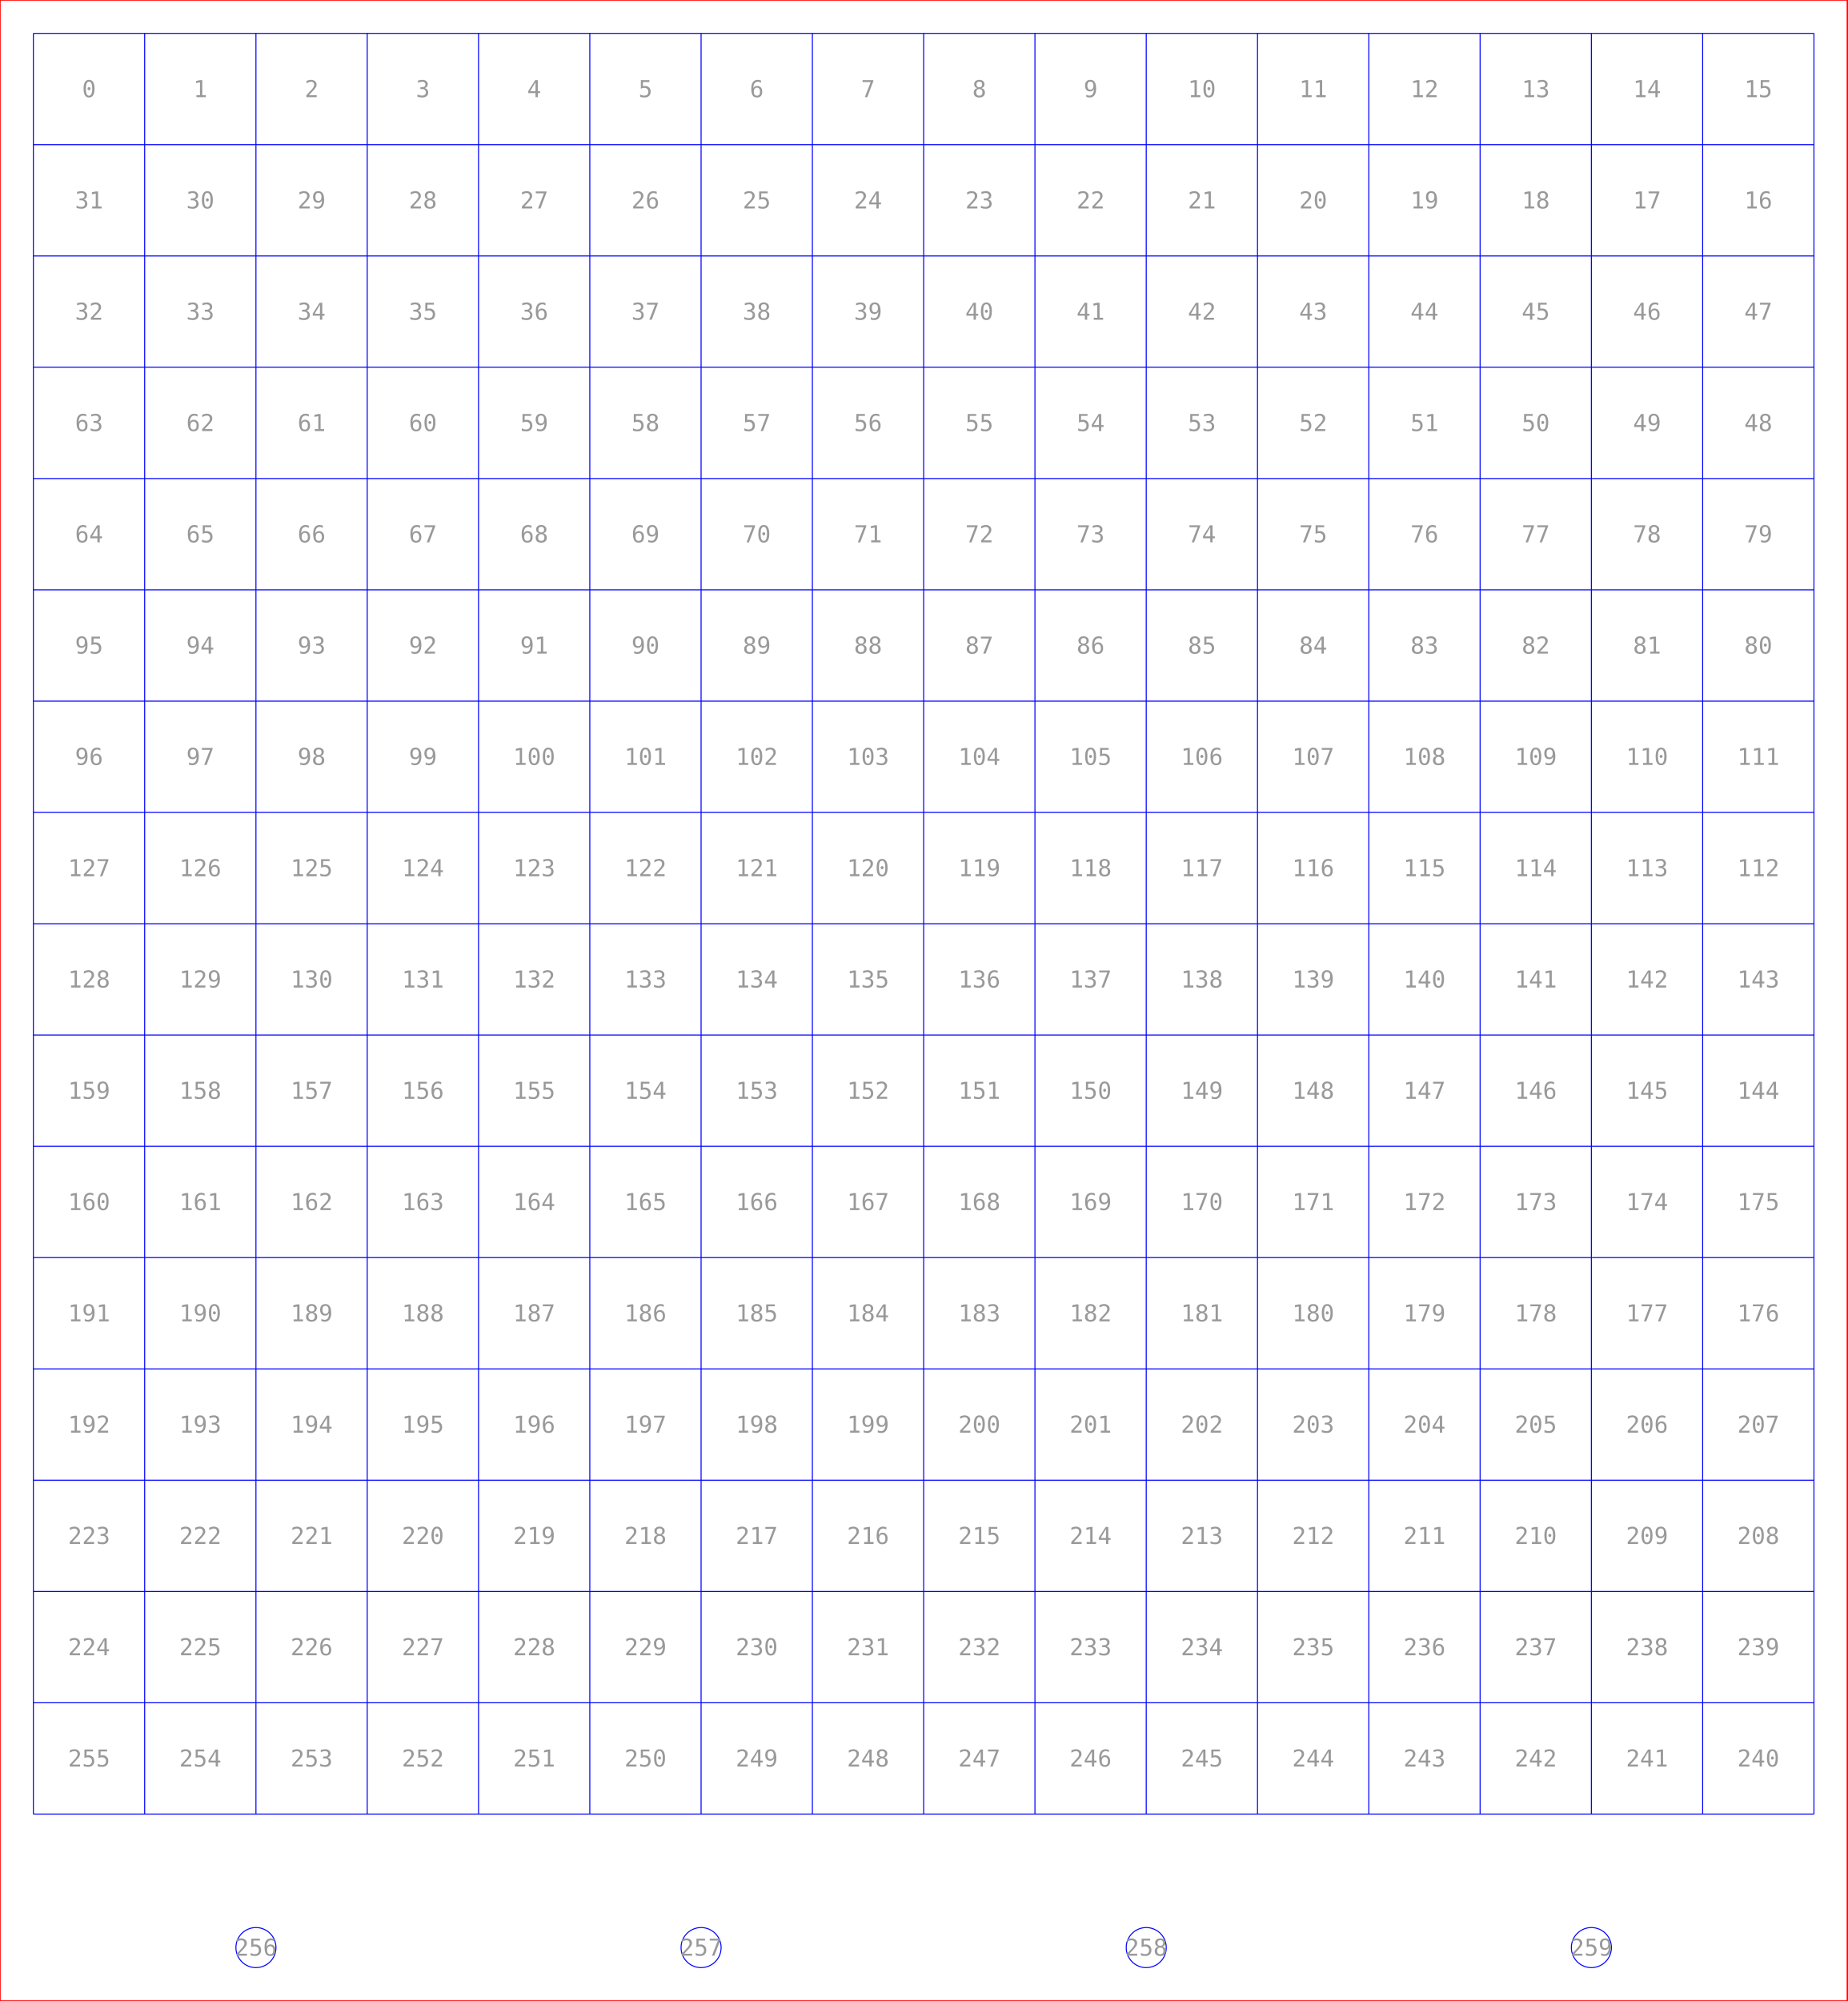
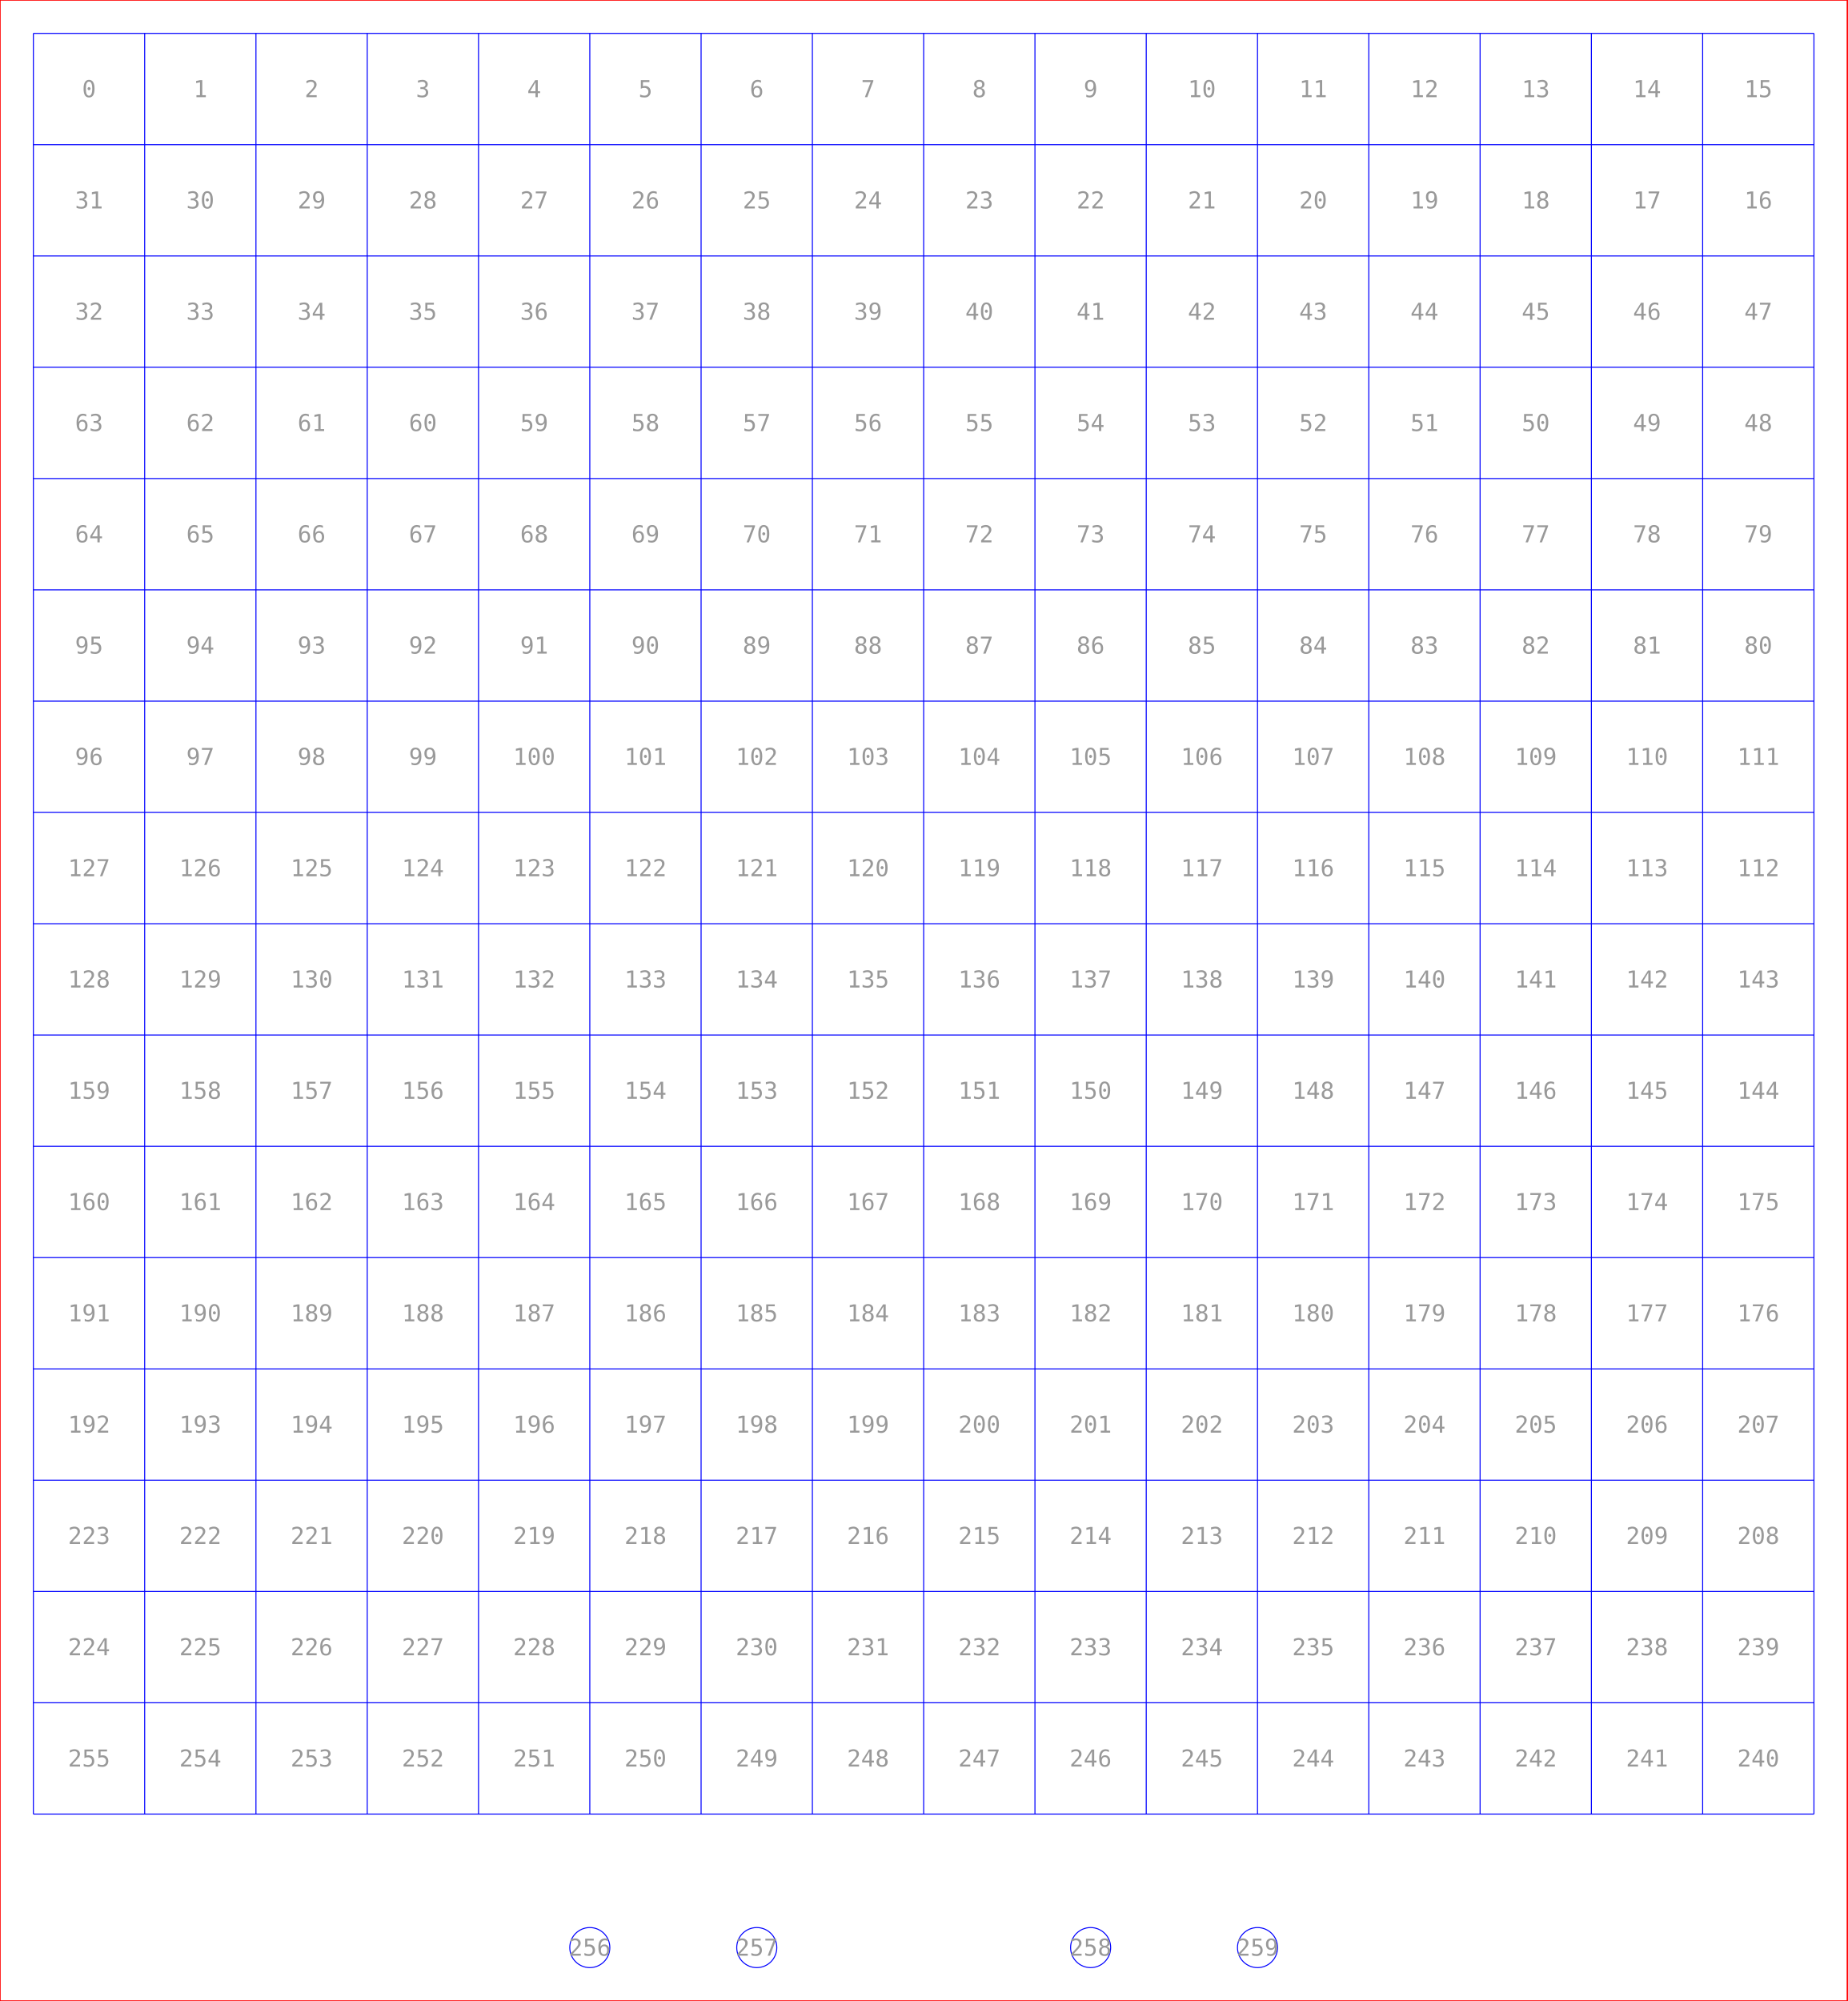
<svg xmlns="http://www.w3.org/2000/svg" width="276.72mm" height="299.72mm" viewBox="0 0 276.72 299.72">
  <rect width="276.72" height="299.72" fill="white" />
  <rect x="0" y="0" width="276.72" height="299.72" fill="none" stroke="red" stroke-width="0.2" />
  <line x1="5.0" y1="5.0" x2="271.72" y2="5.0" stroke="blue" stroke-width="0.15" />
  <line x1="5.0" y1="21.67" x2="271.72" y2="21.67" stroke="blue" stroke-width="0.15" />
  <line x1="5.0" y1="38.34" x2="271.72" y2="38.34" stroke="blue" stroke-width="0.15" />
  <line x1="5.0" y1="55.01" x2="271.72" y2="55.01" stroke="blue" stroke-width="0.15" />
  <line x1="5.0" y1="71.68" x2="271.72" y2="71.68" stroke="blue" stroke-width="0.15" />
  <line x1="5.0" y1="88.35" x2="271.72" y2="88.35" stroke="blue" stroke-width="0.15" />
  <line x1="5.0" y1="105.02" x2="271.72" y2="105.02" stroke="blue" stroke-width="0.15" />
  <line x1="5.0" y1="121.69" x2="271.72" y2="121.69" stroke="blue" stroke-width="0.15" />
  <line x1="5.0" y1="138.36" x2="271.72" y2="138.36" stroke="blue" stroke-width="0.15" />
  <line x1="5.0" y1="155.03" x2="271.72" y2="155.03" stroke="blue" stroke-width="0.15" />
  <line x1="5.0" y1="171.7" x2="271.72" y2="171.7" stroke="blue" stroke-width="0.15" />
  <line x1="5.0" y1="188.37" x2="271.72" y2="188.37" stroke="blue" stroke-width="0.15" />
  <line x1="5.0" y1="205.04" x2="271.72" y2="205.04" stroke="blue" stroke-width="0.15" />
  <line x1="5.0" y1="221.71" x2="271.72" y2="221.71" stroke="blue" stroke-width="0.15" />
  <line x1="5.0" y1="238.38" x2="271.72" y2="238.38" stroke="blue" stroke-width="0.15" />
  <line x1="5.0" y1="255.05" x2="271.72" y2="255.05" stroke="blue" stroke-width="0.15" />
  <line x1="5.0" y1="271.72" x2="271.72" y2="271.72" stroke="blue" stroke-width="0.15" />
  <line x1="5.0" y1="5.0" x2="5.0" y2="271.72" stroke="blue" stroke-width="0.15" />
  <line x1="21.67" y1="5.0" x2="21.67" y2="271.72" stroke="blue" stroke-width="0.15" />
  <line x1="38.34" y1="5.0" x2="38.34" y2="271.72" stroke="blue" stroke-width="0.15" />
  <line x1="55.01" y1="5.0" x2="55.01" y2="271.72" stroke="blue" stroke-width="0.15" />
  <line x1="71.68" y1="5.0" x2="71.68" y2="271.72" stroke="blue" stroke-width="0.15" />
  <line x1="88.35" y1="5.0" x2="88.35" y2="271.72" stroke="blue" stroke-width="0.15" />
  <line x1="105.02" y1="5.0" x2="105.02" y2="271.72" stroke="blue" stroke-width="0.15" />
  <line x1="121.69" y1="5.0" x2="121.69" y2="271.72" stroke="blue" stroke-width="0.15" />
  <line x1="138.36" y1="5.0" x2="138.36" y2="271.72" stroke="blue" stroke-width="0.15" />
  <line x1="155.03" y1="5.0" x2="155.03" y2="271.72" stroke="blue" stroke-width="0.15" />
  <line x1="171.7" y1="5.0" x2="171.7" y2="271.72" stroke="blue" stroke-width="0.15" />
  <line x1="188.37" y1="5.0" x2="188.37" y2="271.72" stroke="blue" stroke-width="0.15" />
  <line x1="205.04" y1="5.0" x2="205.04" y2="271.72" stroke="blue" stroke-width="0.15" />
  <line x1="221.71" y1="5.0" x2="221.71" y2="271.72" stroke="blue" stroke-width="0.15" />
  <line x1="238.38" y1="5.0" x2="238.38" y2="271.72" stroke="blue" stroke-width="0.15" />
  <line x1="255.05" y1="5.0" x2="255.05" y2="271.72" stroke="blue" stroke-width="0.15" />
  <line x1="271.72" y1="5.0" x2="271.72" y2="271.72" stroke="blue" stroke-width="0.15" />
  <text x="13.34" y="13.34" font-family="monospace" font-size="3.5" fill="#999" text-anchor="middle" dominant-baseline="central">0</text>
  <text x="30.01" y="13.34" font-family="monospace" font-size="3.5" fill="#999" text-anchor="middle" dominant-baseline="central">1</text>
  <text x="46.68" y="13.34" font-family="monospace" font-size="3.5" fill="#999" text-anchor="middle" dominant-baseline="central">2</text>
  <text x="63.35" y="13.34" font-family="monospace" font-size="3.5" fill="#999" text-anchor="middle" dominant-baseline="central">3</text>
  <text x="80.02" y="13.34" font-family="monospace" font-size="3.5" fill="#999" text-anchor="middle" dominant-baseline="central">4</text>
  <text x="96.69" y="13.34" font-family="monospace" font-size="3.5" fill="#999" text-anchor="middle" dominant-baseline="central">5</text>
  <text x="113.36" y="13.34" font-family="monospace" font-size="3.5" fill="#999" text-anchor="middle" dominant-baseline="central">6</text>
  <text x="130.03" y="13.34" font-family="monospace" font-size="3.5" fill="#999" text-anchor="middle" dominant-baseline="central">7</text>
  <text x="146.7" y="13.34" font-family="monospace" font-size="3.5" fill="#999" text-anchor="middle" dominant-baseline="central">8</text>
  <text x="163.37" y="13.34" font-family="monospace" font-size="3.5" fill="#999" text-anchor="middle" dominant-baseline="central">9</text>
  <text x="180.04" y="13.34" font-family="monospace" font-size="3.5" fill="#999" text-anchor="middle" dominant-baseline="central">10</text>
  <text x="196.71" y="13.34" font-family="monospace" font-size="3.5" fill="#999" text-anchor="middle" dominant-baseline="central">11</text>
  <text x="213.38" y="13.34" font-family="monospace" font-size="3.5" fill="#999" text-anchor="middle" dominant-baseline="central">12</text>
  <text x="230.05" y="13.34" font-family="monospace" font-size="3.5" fill="#999" text-anchor="middle" dominant-baseline="central">13</text>
  <text x="246.72" y="13.34" font-family="monospace" font-size="3.5" fill="#999" text-anchor="middle" dominant-baseline="central">14</text>
  <text x="263.39" y="13.34" font-family="monospace" font-size="3.5" fill="#999" text-anchor="middle" dominant-baseline="central">15</text>
  <text x="13.34" y="30.01" font-family="monospace" font-size="3.5" fill="#999" text-anchor="middle" dominant-baseline="central">31</text>
  <text x="30.01" y="30.01" font-family="monospace" font-size="3.5" fill="#999" text-anchor="middle" dominant-baseline="central">30</text>
  <text x="46.68" y="30.01" font-family="monospace" font-size="3.5" fill="#999" text-anchor="middle" dominant-baseline="central">29</text>
  <text x="63.35" y="30.01" font-family="monospace" font-size="3.5" fill="#999" text-anchor="middle" dominant-baseline="central">28</text>
  <text x="80.02" y="30.01" font-family="monospace" font-size="3.5" fill="#999" text-anchor="middle" dominant-baseline="central">27</text>
  <text x="96.69" y="30.01" font-family="monospace" font-size="3.5" fill="#999" text-anchor="middle" dominant-baseline="central">26</text>
  <text x="113.36" y="30.01" font-family="monospace" font-size="3.5" fill="#999" text-anchor="middle" dominant-baseline="central">25</text>
  <text x="130.03" y="30.01" font-family="monospace" font-size="3.5" fill="#999" text-anchor="middle" dominant-baseline="central">24</text>
  <text x="146.7" y="30.01" font-family="monospace" font-size="3.5" fill="#999" text-anchor="middle" dominant-baseline="central">23</text>
  <text x="163.37" y="30.01" font-family="monospace" font-size="3.5" fill="#999" text-anchor="middle" dominant-baseline="central">22</text>
  <text x="180.04" y="30.01" font-family="monospace" font-size="3.5" fill="#999" text-anchor="middle" dominant-baseline="central">21</text>
  <text x="196.71" y="30.01" font-family="monospace" font-size="3.5" fill="#999" text-anchor="middle" dominant-baseline="central">20</text>
  <text x="213.38" y="30.01" font-family="monospace" font-size="3.5" fill="#999" text-anchor="middle" dominant-baseline="central">19</text>
  <text x="230.05" y="30.01" font-family="monospace" font-size="3.5" fill="#999" text-anchor="middle" dominant-baseline="central">18</text>
  <text x="246.72" y="30.01" font-family="monospace" font-size="3.5" fill="#999" text-anchor="middle" dominant-baseline="central">17</text>
  <text x="263.39" y="30.01" font-family="monospace" font-size="3.5" fill="#999" text-anchor="middle" dominant-baseline="central">16</text>
  <text x="13.34" y="46.68" font-family="monospace" font-size="3.5" fill="#999" text-anchor="middle" dominant-baseline="central">32</text>
  <text x="30.01" y="46.68" font-family="monospace" font-size="3.5" fill="#999" text-anchor="middle" dominant-baseline="central">33</text>
  <text x="46.68" y="46.68" font-family="monospace" font-size="3.5" fill="#999" text-anchor="middle" dominant-baseline="central">34</text>
  <text x="63.35" y="46.68" font-family="monospace" font-size="3.5" fill="#999" text-anchor="middle" dominant-baseline="central">35</text>
  <text x="80.02" y="46.68" font-family="monospace" font-size="3.5" fill="#999" text-anchor="middle" dominant-baseline="central">36</text>
  <text x="96.69" y="46.68" font-family="monospace" font-size="3.5" fill="#999" text-anchor="middle" dominant-baseline="central">37</text>
  <text x="113.36" y="46.68" font-family="monospace" font-size="3.5" fill="#999" text-anchor="middle" dominant-baseline="central">38</text>
  <text x="130.03" y="46.68" font-family="monospace" font-size="3.5" fill="#999" text-anchor="middle" dominant-baseline="central">39</text>
  <text x="146.7" y="46.68" font-family="monospace" font-size="3.5" fill="#999" text-anchor="middle" dominant-baseline="central">40</text>
  <text x="163.37" y="46.68" font-family="monospace" font-size="3.5" fill="#999" text-anchor="middle" dominant-baseline="central">41</text>
  <text x="180.04" y="46.68" font-family="monospace" font-size="3.5" fill="#999" text-anchor="middle" dominant-baseline="central">42</text>
  <text x="196.71" y="46.68" font-family="monospace" font-size="3.5" fill="#999" text-anchor="middle" dominant-baseline="central">43</text>
  <text x="213.38" y="46.68" font-family="monospace" font-size="3.5" fill="#999" text-anchor="middle" dominant-baseline="central">44</text>
  <text x="230.05" y="46.68" font-family="monospace" font-size="3.5" fill="#999" text-anchor="middle" dominant-baseline="central">45</text>
  <text x="246.72" y="46.68" font-family="monospace" font-size="3.5" fill="#999" text-anchor="middle" dominant-baseline="central">46</text>
  <text x="263.39" y="46.68" font-family="monospace" font-size="3.5" fill="#999" text-anchor="middle" dominant-baseline="central">47</text>
  <text x="13.34" y="63.35" font-family="monospace" font-size="3.5" fill="#999" text-anchor="middle" dominant-baseline="central">63</text>
  <text x="30.01" y="63.35" font-family="monospace" font-size="3.5" fill="#999" text-anchor="middle" dominant-baseline="central">62</text>
  <text x="46.68" y="63.35" font-family="monospace" font-size="3.5" fill="#999" text-anchor="middle" dominant-baseline="central">61</text>
  <text x="63.35" y="63.35" font-family="monospace" font-size="3.5" fill="#999" text-anchor="middle" dominant-baseline="central">60</text>
  <text x="80.02" y="63.35" font-family="monospace" font-size="3.5" fill="#999" text-anchor="middle" dominant-baseline="central">59</text>
  <text x="96.69" y="63.35" font-family="monospace" font-size="3.5" fill="#999" text-anchor="middle" dominant-baseline="central">58</text>
  <text x="113.36" y="63.35" font-family="monospace" font-size="3.5" fill="#999" text-anchor="middle" dominant-baseline="central">57</text>
  <text x="130.03" y="63.35" font-family="monospace" font-size="3.5" fill="#999" text-anchor="middle" dominant-baseline="central">56</text>
  <text x="146.7" y="63.35" font-family="monospace" font-size="3.5" fill="#999" text-anchor="middle" dominant-baseline="central">55</text>
  <text x="163.37" y="63.35" font-family="monospace" font-size="3.5" fill="#999" text-anchor="middle" dominant-baseline="central">54</text>
  <text x="180.04" y="63.35" font-family="monospace" font-size="3.5" fill="#999" text-anchor="middle" dominant-baseline="central">53</text>
  <text x="196.71" y="63.35" font-family="monospace" font-size="3.5" fill="#999" text-anchor="middle" dominant-baseline="central">52</text>
  <text x="213.38" y="63.35" font-family="monospace" font-size="3.5" fill="#999" text-anchor="middle" dominant-baseline="central">51</text>
  <text x="230.05" y="63.35" font-family="monospace" font-size="3.5" fill="#999" text-anchor="middle" dominant-baseline="central">50</text>
  <text x="246.72" y="63.35" font-family="monospace" font-size="3.5" fill="#999" text-anchor="middle" dominant-baseline="central">49</text>
  <text x="263.39" y="63.35" font-family="monospace" font-size="3.5" fill="#999" text-anchor="middle" dominant-baseline="central">48</text>
  <text x="13.34" y="80.02" font-family="monospace" font-size="3.5" fill="#999" text-anchor="middle" dominant-baseline="central">64</text>
  <text x="30.01" y="80.02" font-family="monospace" font-size="3.5" fill="#999" text-anchor="middle" dominant-baseline="central">65</text>
  <text x="46.68" y="80.02" font-family="monospace" font-size="3.5" fill="#999" text-anchor="middle" dominant-baseline="central">66</text>
  <text x="63.35" y="80.02" font-family="monospace" font-size="3.5" fill="#999" text-anchor="middle" dominant-baseline="central">67</text>
  <text x="80.02" y="80.02" font-family="monospace" font-size="3.5" fill="#999" text-anchor="middle" dominant-baseline="central">68</text>
  <text x="96.69" y="80.02" font-family="monospace" font-size="3.5" fill="#999" text-anchor="middle" dominant-baseline="central">69</text>
  <text x="113.36" y="80.02" font-family="monospace" font-size="3.5" fill="#999" text-anchor="middle" dominant-baseline="central">70</text>
  <text x="130.03" y="80.02" font-family="monospace" font-size="3.5" fill="#999" text-anchor="middle" dominant-baseline="central">71</text>
  <text x="146.7" y="80.02" font-family="monospace" font-size="3.5" fill="#999" text-anchor="middle" dominant-baseline="central">72</text>
  <text x="163.37" y="80.02" font-family="monospace" font-size="3.5" fill="#999" text-anchor="middle" dominant-baseline="central">73</text>
  <text x="180.04" y="80.02" font-family="monospace" font-size="3.5" fill="#999" text-anchor="middle" dominant-baseline="central">74</text>
  <text x="196.71" y="80.02" font-family="monospace" font-size="3.5" fill="#999" text-anchor="middle" dominant-baseline="central">75</text>
  <text x="213.38" y="80.02" font-family="monospace" font-size="3.5" fill="#999" text-anchor="middle" dominant-baseline="central">76</text>
  <text x="230.05" y="80.02" font-family="monospace" font-size="3.5" fill="#999" text-anchor="middle" dominant-baseline="central">77</text>
  <text x="246.72" y="80.02" font-family="monospace" font-size="3.5" fill="#999" text-anchor="middle" dominant-baseline="central">78</text>
  <text x="263.39" y="80.02" font-family="monospace" font-size="3.5" fill="#999" text-anchor="middle" dominant-baseline="central">79</text>
  <text x="13.34" y="96.69" font-family="monospace" font-size="3.5" fill="#999" text-anchor="middle" dominant-baseline="central">95</text>
  <text x="30.01" y="96.69" font-family="monospace" font-size="3.5" fill="#999" text-anchor="middle" dominant-baseline="central">94</text>
  <text x="46.68" y="96.69" font-family="monospace" font-size="3.5" fill="#999" text-anchor="middle" dominant-baseline="central">93</text>
  <text x="63.35" y="96.69" font-family="monospace" font-size="3.5" fill="#999" text-anchor="middle" dominant-baseline="central">92</text>
  <text x="80.02" y="96.69" font-family="monospace" font-size="3.5" fill="#999" text-anchor="middle" dominant-baseline="central">91</text>
  <text x="96.69" y="96.69" font-family="monospace" font-size="3.5" fill="#999" text-anchor="middle" dominant-baseline="central">90</text>
  <text x="113.36" y="96.69" font-family="monospace" font-size="3.5" fill="#999" text-anchor="middle" dominant-baseline="central">89</text>
  <text x="130.03" y="96.69" font-family="monospace" font-size="3.5" fill="#999" text-anchor="middle" dominant-baseline="central">88</text>
  <text x="146.7" y="96.69" font-family="monospace" font-size="3.5" fill="#999" text-anchor="middle" dominant-baseline="central">87</text>
  <text x="163.37" y="96.69" font-family="monospace" font-size="3.5" fill="#999" text-anchor="middle" dominant-baseline="central">86</text>
  <text x="180.04" y="96.69" font-family="monospace" font-size="3.5" fill="#999" text-anchor="middle" dominant-baseline="central">85</text>
  <text x="196.71" y="96.69" font-family="monospace" font-size="3.5" fill="#999" text-anchor="middle" dominant-baseline="central">84</text>
  <text x="213.38" y="96.69" font-family="monospace" font-size="3.5" fill="#999" text-anchor="middle" dominant-baseline="central">83</text>
  <text x="230.05" y="96.69" font-family="monospace" font-size="3.5" fill="#999" text-anchor="middle" dominant-baseline="central">82</text>
  <text x="246.72" y="96.69" font-family="monospace" font-size="3.5" fill="#999" text-anchor="middle" dominant-baseline="central">81</text>
  <text x="263.39" y="96.69" font-family="monospace" font-size="3.5" fill="#999" text-anchor="middle" dominant-baseline="central">80</text>
  <text x="13.34" y="113.36" font-family="monospace" font-size="3.5" fill="#999" text-anchor="middle" dominant-baseline="central">96</text>
  <text x="30.01" y="113.36" font-family="monospace" font-size="3.5" fill="#999" text-anchor="middle" dominant-baseline="central">97</text>
  <text x="46.68" y="113.36" font-family="monospace" font-size="3.5" fill="#999" text-anchor="middle" dominant-baseline="central">98</text>
  <text x="63.35" y="113.36" font-family="monospace" font-size="3.5" fill="#999" text-anchor="middle" dominant-baseline="central">99</text>
  <text x="80.02" y="113.36" font-family="monospace" font-size="3.5" fill="#999" text-anchor="middle" dominant-baseline="central">100</text>
  <text x="96.69" y="113.36" font-family="monospace" font-size="3.5" fill="#999" text-anchor="middle" dominant-baseline="central">101</text>
  <text x="113.36" y="113.36" font-family="monospace" font-size="3.5" fill="#999" text-anchor="middle" dominant-baseline="central">102</text>
  <text x="130.03" y="113.36" font-family="monospace" font-size="3.5" fill="#999" text-anchor="middle" dominant-baseline="central">103</text>
  <text x="146.7" y="113.36" font-family="monospace" font-size="3.5" fill="#999" text-anchor="middle" dominant-baseline="central">104</text>
  <text x="163.37" y="113.36" font-family="monospace" font-size="3.5" fill="#999" text-anchor="middle" dominant-baseline="central">105</text>
  <text x="180.04" y="113.36" font-family="monospace" font-size="3.5" fill="#999" text-anchor="middle" dominant-baseline="central">106</text>
  <text x="196.71" y="113.36" font-family="monospace" font-size="3.5" fill="#999" text-anchor="middle" dominant-baseline="central">107</text>
  <text x="213.38" y="113.36" font-family="monospace" font-size="3.5" fill="#999" text-anchor="middle" dominant-baseline="central">108</text>
  <text x="230.05" y="113.36" font-family="monospace" font-size="3.5" fill="#999" text-anchor="middle" dominant-baseline="central">109</text>
  <text x="246.72" y="113.36" font-family="monospace" font-size="3.5" fill="#999" text-anchor="middle" dominant-baseline="central">110</text>
  <text x="263.39" y="113.36" font-family="monospace" font-size="3.5" fill="#999" text-anchor="middle" dominant-baseline="central">111</text>
  <text x="13.34" y="130.03" font-family="monospace" font-size="3.5" fill="#999" text-anchor="middle" dominant-baseline="central">127</text>
  <text x="30.01" y="130.03" font-family="monospace" font-size="3.5" fill="#999" text-anchor="middle" dominant-baseline="central">126</text>
  <text x="46.68" y="130.03" font-family="monospace" font-size="3.5" fill="#999" text-anchor="middle" dominant-baseline="central">125</text>
  <text x="63.35" y="130.03" font-family="monospace" font-size="3.5" fill="#999" text-anchor="middle" dominant-baseline="central">124</text>
  <text x="80.02" y="130.03" font-family="monospace" font-size="3.5" fill="#999" text-anchor="middle" dominant-baseline="central">123</text>
  <text x="96.69" y="130.03" font-family="monospace" font-size="3.5" fill="#999" text-anchor="middle" dominant-baseline="central">122</text>
  <text x="113.36" y="130.03" font-family="monospace" font-size="3.5" fill="#999" text-anchor="middle" dominant-baseline="central">121</text>
  <text x="130.03" y="130.03" font-family="monospace" font-size="3.5" fill="#999" text-anchor="middle" dominant-baseline="central">120</text>
  <text x="146.7" y="130.03" font-family="monospace" font-size="3.5" fill="#999" text-anchor="middle" dominant-baseline="central">119</text>
  <text x="163.37" y="130.03" font-family="monospace" font-size="3.5" fill="#999" text-anchor="middle" dominant-baseline="central">118</text>
  <text x="180.04" y="130.03" font-family="monospace" font-size="3.5" fill="#999" text-anchor="middle" dominant-baseline="central">117</text>
  <text x="196.71" y="130.03" font-family="monospace" font-size="3.5" fill="#999" text-anchor="middle" dominant-baseline="central">116</text>
  <text x="213.38" y="130.03" font-family="monospace" font-size="3.5" fill="#999" text-anchor="middle" dominant-baseline="central">115</text>
  <text x="230.05" y="130.03" font-family="monospace" font-size="3.5" fill="#999" text-anchor="middle" dominant-baseline="central">114</text>
  <text x="246.72" y="130.03" font-family="monospace" font-size="3.5" fill="#999" text-anchor="middle" dominant-baseline="central">113</text>
  <text x="263.39" y="130.03" font-family="monospace" font-size="3.5" fill="#999" text-anchor="middle" dominant-baseline="central">112</text>
  <text x="13.34" y="146.7" font-family="monospace" font-size="3.5" fill="#999" text-anchor="middle" dominant-baseline="central">128</text>
  <text x="30.01" y="146.7" font-family="monospace" font-size="3.5" fill="#999" text-anchor="middle" dominant-baseline="central">129</text>
  <text x="46.68" y="146.7" font-family="monospace" font-size="3.5" fill="#999" text-anchor="middle" dominant-baseline="central">130</text>
  <text x="63.35" y="146.7" font-family="monospace" font-size="3.5" fill="#999" text-anchor="middle" dominant-baseline="central">131</text>
  <text x="80.02" y="146.7" font-family="monospace" font-size="3.5" fill="#999" text-anchor="middle" dominant-baseline="central">132</text>
  <text x="96.69" y="146.7" font-family="monospace" font-size="3.5" fill="#999" text-anchor="middle" dominant-baseline="central">133</text>
  <text x="113.36" y="146.7" font-family="monospace" font-size="3.5" fill="#999" text-anchor="middle" dominant-baseline="central">134</text>
  <text x="130.03" y="146.7" font-family="monospace" font-size="3.5" fill="#999" text-anchor="middle" dominant-baseline="central">135</text>
  <text x="146.7" y="146.7" font-family="monospace" font-size="3.5" fill="#999" text-anchor="middle" dominant-baseline="central">136</text>
  <text x="163.37" y="146.7" font-family="monospace" font-size="3.5" fill="#999" text-anchor="middle" dominant-baseline="central">137</text>
  <text x="180.04" y="146.7" font-family="monospace" font-size="3.5" fill="#999" text-anchor="middle" dominant-baseline="central">138</text>
  <text x="196.71" y="146.7" font-family="monospace" font-size="3.5" fill="#999" text-anchor="middle" dominant-baseline="central">139</text>
  <text x="213.38" y="146.7" font-family="monospace" font-size="3.5" fill="#999" text-anchor="middle" dominant-baseline="central">140</text>
  <text x="230.05" y="146.7" font-family="monospace" font-size="3.5" fill="#999" text-anchor="middle" dominant-baseline="central">141</text>
  <text x="246.72" y="146.7" font-family="monospace" font-size="3.5" fill="#999" text-anchor="middle" dominant-baseline="central">142</text>
  <text x="263.39" y="146.7" font-family="monospace" font-size="3.5" fill="#999" text-anchor="middle" dominant-baseline="central">143</text>
  <text x="13.34" y="163.37" font-family="monospace" font-size="3.5" fill="#999" text-anchor="middle" dominant-baseline="central">159</text>
  <text x="30.01" y="163.37" font-family="monospace" font-size="3.5" fill="#999" text-anchor="middle" dominant-baseline="central">158</text>
  <text x="46.68" y="163.37" font-family="monospace" font-size="3.5" fill="#999" text-anchor="middle" dominant-baseline="central">157</text>
  <text x="63.35" y="163.37" font-family="monospace" font-size="3.5" fill="#999" text-anchor="middle" dominant-baseline="central">156</text>
  <text x="80.02" y="163.37" font-family="monospace" font-size="3.5" fill="#999" text-anchor="middle" dominant-baseline="central">155</text>
  <text x="96.69" y="163.37" font-family="monospace" font-size="3.5" fill="#999" text-anchor="middle" dominant-baseline="central">154</text>
  <text x="113.36" y="163.37" font-family="monospace" font-size="3.5" fill="#999" text-anchor="middle" dominant-baseline="central">153</text>
  <text x="130.03" y="163.37" font-family="monospace" font-size="3.5" fill="#999" text-anchor="middle" dominant-baseline="central">152</text>
  <text x="146.7" y="163.37" font-family="monospace" font-size="3.5" fill="#999" text-anchor="middle" dominant-baseline="central">151</text>
  <text x="163.37" y="163.37" font-family="monospace" font-size="3.5" fill="#999" text-anchor="middle" dominant-baseline="central">150</text>
  <text x="180.04" y="163.37" font-family="monospace" font-size="3.5" fill="#999" text-anchor="middle" dominant-baseline="central">149</text>
  <text x="196.71" y="163.37" font-family="monospace" font-size="3.5" fill="#999" text-anchor="middle" dominant-baseline="central">148</text>
  <text x="213.38" y="163.37" font-family="monospace" font-size="3.5" fill="#999" text-anchor="middle" dominant-baseline="central">147</text>
  <text x="230.05" y="163.37" font-family="monospace" font-size="3.5" fill="#999" text-anchor="middle" dominant-baseline="central">146</text>
  <text x="246.72" y="163.37" font-family="monospace" font-size="3.5" fill="#999" text-anchor="middle" dominant-baseline="central">145</text>
  <text x="263.39" y="163.37" font-family="monospace" font-size="3.5" fill="#999" text-anchor="middle" dominant-baseline="central">144</text>
  <text x="13.34" y="180.04" font-family="monospace" font-size="3.5" fill="#999" text-anchor="middle" dominant-baseline="central">160</text>
  <text x="30.01" y="180.04" font-family="monospace" font-size="3.5" fill="#999" text-anchor="middle" dominant-baseline="central">161</text>
  <text x="46.68" y="180.04" font-family="monospace" font-size="3.5" fill="#999" text-anchor="middle" dominant-baseline="central">162</text>
  <text x="63.35" y="180.04" font-family="monospace" font-size="3.5" fill="#999" text-anchor="middle" dominant-baseline="central">163</text>
  <text x="80.02" y="180.04" font-family="monospace" font-size="3.5" fill="#999" text-anchor="middle" dominant-baseline="central">164</text>
  <text x="96.69" y="180.04" font-family="monospace" font-size="3.5" fill="#999" text-anchor="middle" dominant-baseline="central">165</text>
  <text x="113.36" y="180.04" font-family="monospace" font-size="3.5" fill="#999" text-anchor="middle" dominant-baseline="central">166</text>
  <text x="130.03" y="180.04" font-family="monospace" font-size="3.5" fill="#999" text-anchor="middle" dominant-baseline="central">167</text>
  <text x="146.7" y="180.04" font-family="monospace" font-size="3.5" fill="#999" text-anchor="middle" dominant-baseline="central">168</text>
  <text x="163.37" y="180.04" font-family="monospace" font-size="3.5" fill="#999" text-anchor="middle" dominant-baseline="central">169</text>
  <text x="180.04" y="180.04" font-family="monospace" font-size="3.5" fill="#999" text-anchor="middle" dominant-baseline="central">170</text>
  <text x="196.71" y="180.04" font-family="monospace" font-size="3.5" fill="#999" text-anchor="middle" dominant-baseline="central">171</text>
  <text x="213.38" y="180.04" font-family="monospace" font-size="3.5" fill="#999" text-anchor="middle" dominant-baseline="central">172</text>
  <text x="230.05" y="180.04" font-family="monospace" font-size="3.5" fill="#999" text-anchor="middle" dominant-baseline="central">173</text>
  <text x="246.72" y="180.04" font-family="monospace" font-size="3.5" fill="#999" text-anchor="middle" dominant-baseline="central">174</text>
  <text x="263.39" y="180.04" font-family="monospace" font-size="3.5" fill="#999" text-anchor="middle" dominant-baseline="central">175</text>
  <text x="13.34" y="196.71" font-family="monospace" font-size="3.5" fill="#999" text-anchor="middle" dominant-baseline="central">191</text>
  <text x="30.01" y="196.71" font-family="monospace" font-size="3.5" fill="#999" text-anchor="middle" dominant-baseline="central">190</text>
  <text x="46.68" y="196.71" font-family="monospace" font-size="3.5" fill="#999" text-anchor="middle" dominant-baseline="central">189</text>
  <text x="63.35" y="196.71" font-family="monospace" font-size="3.5" fill="#999" text-anchor="middle" dominant-baseline="central">188</text>
  <text x="80.02" y="196.71" font-family="monospace" font-size="3.5" fill="#999" text-anchor="middle" dominant-baseline="central">187</text>
  <text x="96.69" y="196.71" font-family="monospace" font-size="3.5" fill="#999" text-anchor="middle" dominant-baseline="central">186</text>
  <text x="113.36" y="196.71" font-family="monospace" font-size="3.5" fill="#999" text-anchor="middle" dominant-baseline="central">185</text>
  <text x="130.03" y="196.71" font-family="monospace" font-size="3.5" fill="#999" text-anchor="middle" dominant-baseline="central">184</text>
  <text x="146.7" y="196.71" font-family="monospace" font-size="3.5" fill="#999" text-anchor="middle" dominant-baseline="central">183</text>
  <text x="163.37" y="196.71" font-family="monospace" font-size="3.5" fill="#999" text-anchor="middle" dominant-baseline="central">182</text>
  <text x="180.04" y="196.71" font-family="monospace" font-size="3.5" fill="#999" text-anchor="middle" dominant-baseline="central">181</text>
  <text x="196.71" y="196.71" font-family="monospace" font-size="3.5" fill="#999" text-anchor="middle" dominant-baseline="central">180</text>
  <text x="213.38" y="196.71" font-family="monospace" font-size="3.5" fill="#999" text-anchor="middle" dominant-baseline="central">179</text>
  <text x="230.05" y="196.71" font-family="monospace" font-size="3.5" fill="#999" text-anchor="middle" dominant-baseline="central">178</text>
  <text x="246.72" y="196.71" font-family="monospace" font-size="3.5" fill="#999" text-anchor="middle" dominant-baseline="central">177</text>
  <text x="263.39" y="196.71" font-family="monospace" font-size="3.5" fill="#999" text-anchor="middle" dominant-baseline="central">176</text>
  <text x="13.34" y="213.38" font-family="monospace" font-size="3.5" fill="#999" text-anchor="middle" dominant-baseline="central">192</text>
  <text x="30.01" y="213.38" font-family="monospace" font-size="3.5" fill="#999" text-anchor="middle" dominant-baseline="central">193</text>
  <text x="46.68" y="213.38" font-family="monospace" font-size="3.5" fill="#999" text-anchor="middle" dominant-baseline="central">194</text>
  <text x="63.35" y="213.38" font-family="monospace" font-size="3.5" fill="#999" text-anchor="middle" dominant-baseline="central">195</text>
  <text x="80.02" y="213.38" font-family="monospace" font-size="3.5" fill="#999" text-anchor="middle" dominant-baseline="central">196</text>
  <text x="96.69" y="213.38" font-family="monospace" font-size="3.5" fill="#999" text-anchor="middle" dominant-baseline="central">197</text>
  <text x="113.36" y="213.38" font-family="monospace" font-size="3.5" fill="#999" text-anchor="middle" dominant-baseline="central">198</text>
  <text x="130.03" y="213.38" font-family="monospace" font-size="3.5" fill="#999" text-anchor="middle" dominant-baseline="central">199</text>
  <text x="146.7" y="213.38" font-family="monospace" font-size="3.5" fill="#999" text-anchor="middle" dominant-baseline="central">200</text>
  <text x="163.37" y="213.38" font-family="monospace" font-size="3.5" fill="#999" text-anchor="middle" dominant-baseline="central">201</text>
  <text x="180.04" y="213.38" font-family="monospace" font-size="3.5" fill="#999" text-anchor="middle" dominant-baseline="central">202</text>
  <text x="196.71" y="213.38" font-family="monospace" font-size="3.5" fill="#999" text-anchor="middle" dominant-baseline="central">203</text>
  <text x="213.38" y="213.38" font-family="monospace" font-size="3.5" fill="#999" text-anchor="middle" dominant-baseline="central">204</text>
  <text x="230.05" y="213.38" font-family="monospace" font-size="3.5" fill="#999" text-anchor="middle" dominant-baseline="central">205</text>
  <text x="246.72" y="213.38" font-family="monospace" font-size="3.5" fill="#999" text-anchor="middle" dominant-baseline="central">206</text>
  <text x="263.39" y="213.38" font-family="monospace" font-size="3.5" fill="#999" text-anchor="middle" dominant-baseline="central">207</text>
  <text x="13.34" y="230.05" font-family="monospace" font-size="3.5" fill="#999" text-anchor="middle" dominant-baseline="central">223</text>
  <text x="30.01" y="230.05" font-family="monospace" font-size="3.5" fill="#999" text-anchor="middle" dominant-baseline="central">222</text>
  <text x="46.68" y="230.05" font-family="monospace" font-size="3.5" fill="#999" text-anchor="middle" dominant-baseline="central">221</text>
  <text x="63.35" y="230.05" font-family="monospace" font-size="3.5" fill="#999" text-anchor="middle" dominant-baseline="central">220</text>
  <text x="80.02" y="230.05" font-family="monospace" font-size="3.5" fill="#999" text-anchor="middle" dominant-baseline="central">219</text>
  <text x="96.69" y="230.05" font-family="monospace" font-size="3.5" fill="#999" text-anchor="middle" dominant-baseline="central">218</text>
  <text x="113.36" y="230.05" font-family="monospace" font-size="3.5" fill="#999" text-anchor="middle" dominant-baseline="central">217</text>
  <text x="130.03" y="230.05" font-family="monospace" font-size="3.5" fill="#999" text-anchor="middle" dominant-baseline="central">216</text>
  <text x="146.7" y="230.05" font-family="monospace" font-size="3.5" fill="#999" text-anchor="middle" dominant-baseline="central">215</text>
  <text x="163.37" y="230.05" font-family="monospace" font-size="3.5" fill="#999" text-anchor="middle" dominant-baseline="central">214</text>
  <text x="180.04" y="230.05" font-family="monospace" font-size="3.5" fill="#999" text-anchor="middle" dominant-baseline="central">213</text>
  <text x="196.71" y="230.05" font-family="monospace" font-size="3.5" fill="#999" text-anchor="middle" dominant-baseline="central">212</text>
  <text x="213.38" y="230.05" font-family="monospace" font-size="3.5" fill="#999" text-anchor="middle" dominant-baseline="central">211</text>
  <text x="230.05" y="230.05" font-family="monospace" font-size="3.5" fill="#999" text-anchor="middle" dominant-baseline="central">210</text>
  <text x="246.72" y="230.05" font-family="monospace" font-size="3.5" fill="#999" text-anchor="middle" dominant-baseline="central">209</text>
  <text x="263.39" y="230.05" font-family="monospace" font-size="3.5" fill="#999" text-anchor="middle" dominant-baseline="central">208</text>
  <text x="13.34" y="246.72" font-family="monospace" font-size="3.5" fill="#999" text-anchor="middle" dominant-baseline="central">224</text>
  <text x="30.01" y="246.72" font-family="monospace" font-size="3.5" fill="#999" text-anchor="middle" dominant-baseline="central">225</text>
  <text x="46.68" y="246.72" font-family="monospace" font-size="3.5" fill="#999" text-anchor="middle" dominant-baseline="central">226</text>
  <text x="63.35" y="246.72" font-family="monospace" font-size="3.5" fill="#999" text-anchor="middle" dominant-baseline="central">227</text>
  <text x="80.02" y="246.72" font-family="monospace" font-size="3.5" fill="#999" text-anchor="middle" dominant-baseline="central">228</text>
  <text x="96.69" y="246.72" font-family="monospace" font-size="3.5" fill="#999" text-anchor="middle" dominant-baseline="central">229</text>
  <text x="113.36" y="246.72" font-family="monospace" font-size="3.5" fill="#999" text-anchor="middle" dominant-baseline="central">230</text>
  <text x="130.03" y="246.72" font-family="monospace" font-size="3.5" fill="#999" text-anchor="middle" dominant-baseline="central">231</text>
  <text x="146.7" y="246.72" font-family="monospace" font-size="3.5" fill="#999" text-anchor="middle" dominant-baseline="central">232</text>
  <text x="163.37" y="246.72" font-family="monospace" font-size="3.5" fill="#999" text-anchor="middle" dominant-baseline="central">233</text>
  <text x="180.04" y="246.72" font-family="monospace" font-size="3.5" fill="#999" text-anchor="middle" dominant-baseline="central">234</text>
  <text x="196.71" y="246.72" font-family="monospace" font-size="3.5" fill="#999" text-anchor="middle" dominant-baseline="central">235</text>
  <text x="213.38" y="246.72" font-family="monospace" font-size="3.5" fill="#999" text-anchor="middle" dominant-baseline="central">236</text>
  <text x="230.05" y="246.72" font-family="monospace" font-size="3.5" fill="#999" text-anchor="middle" dominant-baseline="central">237</text>
  <text x="246.72" y="246.72" font-family="monospace" font-size="3.5" fill="#999" text-anchor="middle" dominant-baseline="central">238</text>
  <text x="263.39" y="246.72" font-family="monospace" font-size="3.5" fill="#999" text-anchor="middle" dominant-baseline="central">239</text>
  <text x="13.34" y="263.39" font-family="monospace" font-size="3.5" fill="#999" text-anchor="middle" dominant-baseline="central">255</text>
  <text x="30.01" y="263.39" font-family="monospace" font-size="3.5" fill="#999" text-anchor="middle" dominant-baseline="central">254</text>
  <text x="46.68" y="263.39" font-family="monospace" font-size="3.5" fill="#999" text-anchor="middle" dominant-baseline="central">253</text>
  <text x="63.35" y="263.39" font-family="monospace" font-size="3.5" fill="#999" text-anchor="middle" dominant-baseline="central">252</text>
  <text x="80.02" y="263.39" font-family="monospace" font-size="3.5" fill="#999" text-anchor="middle" dominant-baseline="central">251</text>
  <text x="96.69" y="263.39" font-family="monospace" font-size="3.5" fill="#999" text-anchor="middle" dominant-baseline="central">250</text>
  <text x="113.36" y="263.39" font-family="monospace" font-size="3.5" fill="#999" text-anchor="middle" dominant-baseline="central">249</text>
  <text x="130.03" y="263.39" font-family="monospace" font-size="3.5" fill="#999" text-anchor="middle" dominant-baseline="central">248</text>
  <text x="146.7" y="263.39" font-family="monospace" font-size="3.5" fill="#999" text-anchor="middle" dominant-baseline="central">247</text>
  <text x="163.37" y="263.39" font-family="monospace" font-size="3.5" fill="#999" text-anchor="middle" dominant-baseline="central">246</text>
  <text x="180.04" y="263.39" font-family="monospace" font-size="3.5" fill="#999" text-anchor="middle" dominant-baseline="central">245</text>
  <text x="196.71" y="263.39" font-family="monospace" font-size="3.5" fill="#999" text-anchor="middle" dominant-baseline="central">244</text>
  <text x="213.38" y="263.39" font-family="monospace" font-size="3.5" fill="#999" text-anchor="middle" dominant-baseline="central">243</text>
  <text x="230.05" y="263.39" font-family="monospace" font-size="3.5" fill="#999" text-anchor="middle" dominant-baseline="central">242</text>
  <text x="246.72" y="263.39" font-family="monospace" font-size="3.5" fill="#999" text-anchor="middle" dominant-baseline="central">241</text>
  <text x="263.39" y="263.39" font-family="monospace" font-size="3.5" fill="#999" text-anchor="middle" dominant-baseline="central">240</text>
-   <circle cx="38.34" cy="291.72" r="3.0" fill="none" stroke="blue" stroke-width="0.15" />
-   <text x="38.34" y="291.72" font-family="monospace" font-size="3.5" fill="#999" text-anchor="middle" dominant-baseline="central">256</text>
-   <circle cx="105.02" cy="291.72" r="3.0" fill="none" stroke="blue" stroke-width="0.15" />
-   <text x="105.02" y="291.72" font-family="monospace" font-size="3.5" fill="#999" text-anchor="middle" dominant-baseline="central">257</text>
-   <circle cx="171.7" cy="291.72" r="3.0" fill="none" stroke="blue" stroke-width="0.15" />
-   <text x="171.7" y="291.72" font-family="monospace" font-size="3.5" fill="#999" text-anchor="middle" dominant-baseline="central">258</text>
-   <circle cx="238.38" cy="291.72" r="3.0" fill="none" stroke="blue" stroke-width="0.15" />
-   <text x="238.38" y="291.72" font-family="monospace" font-size="3.5" fill="#999" text-anchor="middle" dominant-baseline="central">259</text>
+   <circle cx="88.35" cy="291.72" r="3.0" fill="none" stroke="blue" stroke-width="0.15" />
+   <text x="88.35" y="291.72" font-family="monospace" font-size="3.5" fill="#999" text-anchor="middle" dominant-baseline="central">256</text>
+   <circle cx="113.36" cy="291.72" r="3.0" fill="none" stroke="blue" stroke-width="0.15" />
+   <text x="113.36" y="291.72" font-family="monospace" font-size="3.5" fill="#999" text-anchor="middle" dominant-baseline="central">257</text>
+   <circle cx="163.37" cy="291.72" r="3.0" fill="none" stroke="blue" stroke-width="0.15" />
+   <text x="163.37" y="291.72" font-family="monospace" font-size="3.5" fill="#999" text-anchor="middle" dominant-baseline="central">258</text>
+   <circle cx="188.37" cy="291.72" r="3.0" fill="none" stroke="blue" stroke-width="0.15" />
+   <text x="188.37" y="291.72" font-family="monospace" font-size="3.5" fill="#999" text-anchor="middle" dominant-baseline="central">259</text>
</svg>
